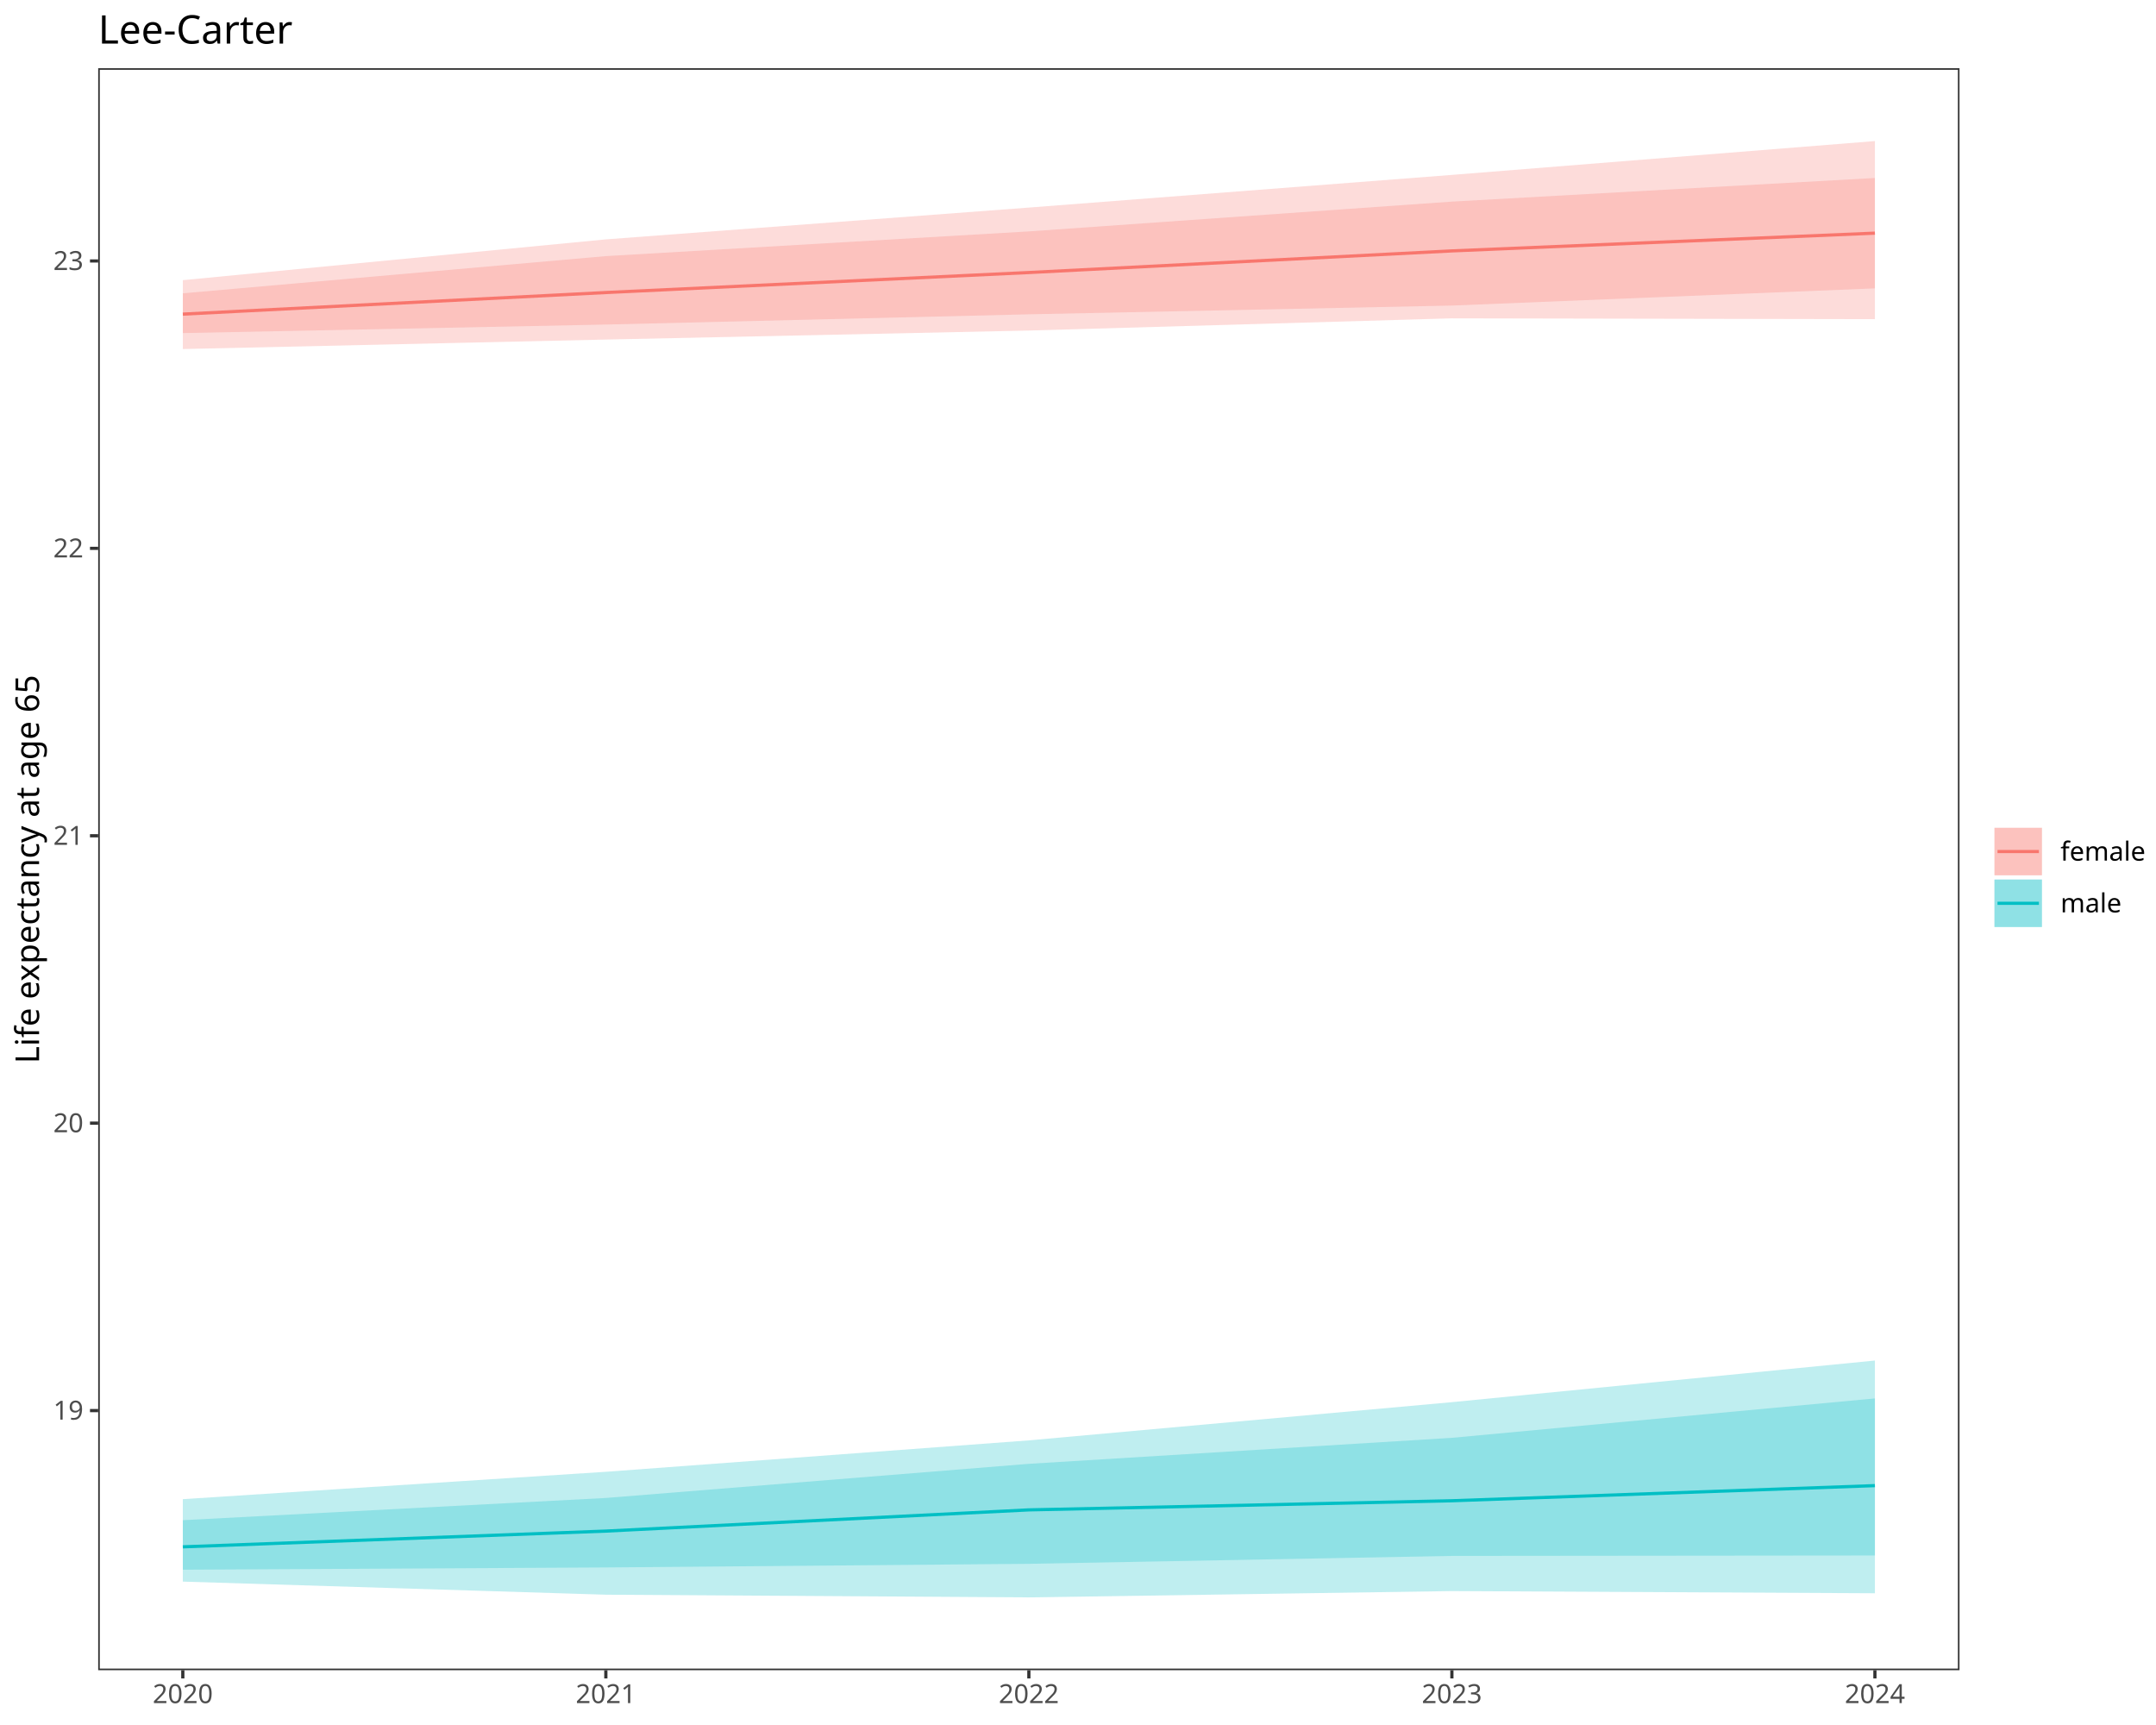
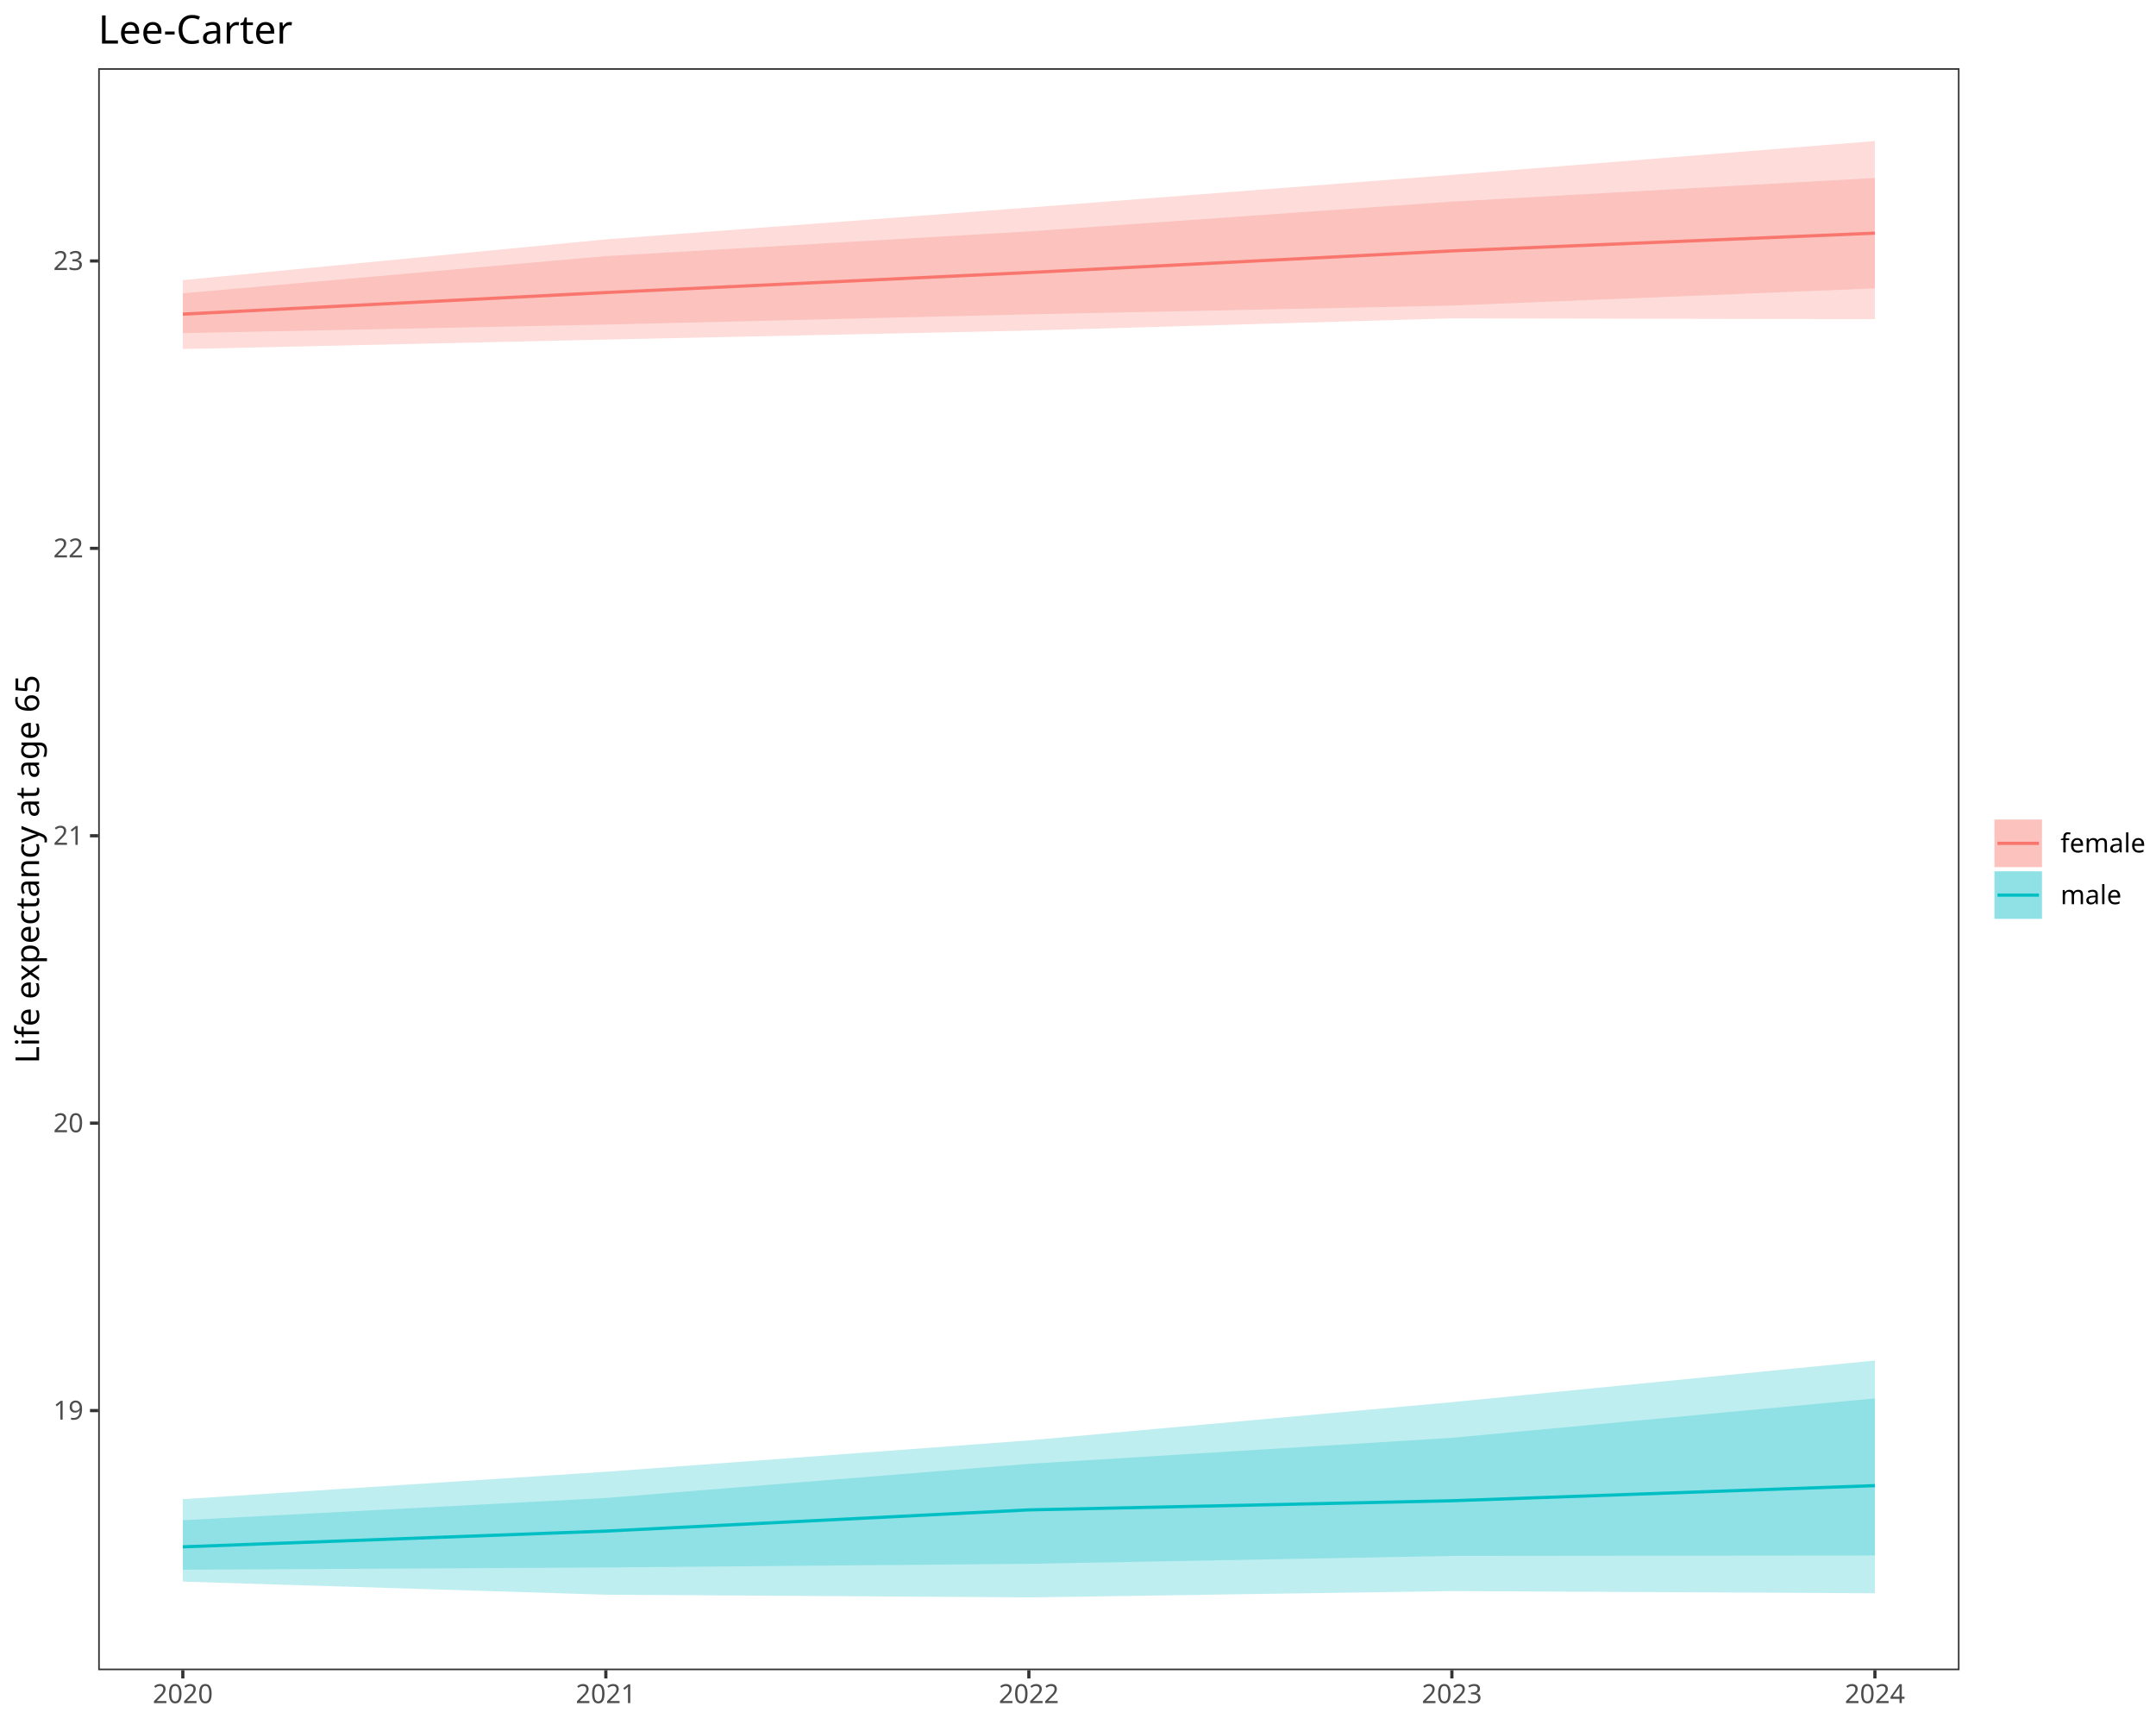
<svg xmlns="http://www.w3.org/2000/svg" class="svglite" data-engine-version="2.0" width="720.00pt" height="576.00pt" viewBox="0 0 720.00 576.00">
  <defs>
    <style type="text/css">
    .svglite line, .svglite polyline, .svglite polygon, .svglite path, .svglite rect, .svglite circle {
      fill: none;
      stroke: #000000;
      stroke-linecap: round;
      stroke-linejoin: round;
      stroke-miterlimit: 10.00;
    }
  </style>
  </defs>
  <rect width="100%" height="100%" style="stroke: none; fill: #FFFFFF;" />
  <defs>
    <clipPath id="cpMC4wMHw3MjAuMDB8MC4wMHw1NzYuMDA=">
      <rect x="0.00" y="0.00" width="720.00" height="576.00" />
    </clipPath>
  </defs>
  <g clip-path="url(#cpMC4wMHw3MjAuMDB8MC4wMHw1NzYuMDA=)">
    <rect x="0.00" y="0.00" width="720.00" height="576.00" style="stroke-width: 1.07; stroke: #FFFFFF; fill: #FFFFFF;" />
  </g>
  <defs>
    <clipPath id="cpMzIuNzl8NjU0LjM5fDIyLjc4fDU1Ny43MQ==">
      <rect x="32.79" y="22.78" width="621.59" height="534.92" />
    </clipPath>
  </defs>
  <g clip-path="url(#cpMzIuNzl8NjU0LjM5fDIyLjc4fDU1Ny43MQ==)">
    <rect x="32.79" y="22.78" width="621.59" height="534.92" style="stroke-width: 1.07; stroke: none; fill: #FFFFFF;" />
    <polygon points="61.05,93.55 202.32,79.93 343.59,69.31 484.86,58.40 626.13,47.10 626.13,106.57 484.86,106.30 343.59,110.37 202.32,113.38 61.05,116.55 " style="stroke-width: 0.00; stroke: none; stroke-linecap: butt; fill: #F8766D; fill-opacity: 0.25;" />
    <polyline points="61.05,93.55 202.32,79.93 343.59,69.31 484.86,58.40 626.13,47.10 " style="stroke-width: 1.07; stroke: none; stroke-linecap: butt;" />
    <polyline points="626.13,106.57 484.86,106.30 343.59,110.37 202.32,113.38 61.05,116.55 " style="stroke-width: 1.07; stroke: none; stroke-linecap: butt;" />
    <polygon points="61.05,500.59 202.32,491.45 343.59,480.96 484.86,468.20 626.13,454.30 626.13,532.01 484.86,531.28 343.59,533.39 202.32,532.49 61.05,528.12 " style="stroke-width: 0.00; stroke: none; stroke-linecap: butt; fill: #00BFC4; fill-opacity: 0.25;" />
    <polyline points="61.05,500.59 202.32,491.45 343.59,480.96 484.86,468.20 626.13,454.30 " style="stroke-width: 1.07; stroke: none; stroke-linecap: butt;" />
    <polyline points="626.13,532.01 484.86,531.28 343.59,533.39 202.32,532.49 61.05,528.12 " style="stroke-width: 1.07; stroke: none; stroke-linecap: butt;" />
    <polygon points="61.05,97.94 202.32,85.52 343.59,77.27 484.86,67.32 626.13,59.43 626.13,96.29 484.86,102.03 343.59,104.95 202.32,108.37 61.05,111.22 " style="stroke-width: 0.00; stroke: none; stroke-linecap: butt; fill: #F8766D; fill-opacity: 0.25;" />
    <polyline points="61.05,97.94 202.32,85.52 343.59,77.27 484.86,67.32 626.13,59.43 " style="stroke-width: 1.07; stroke: none; stroke-linecap: butt;" />
    <polyline points="626.13,96.29 484.86,102.03 343.59,104.95 202.32,108.37 61.05,111.22 " style="stroke-width: 1.07; stroke: none; stroke-linecap: butt;" />
    <polygon points="61.05,507.61 202.32,500.19 343.59,488.79 484.86,480.11 626.13,466.95 626.13,519.40 484.86,519.54 343.59,522.18 202.32,523.39 61.05,524.15 " style="stroke-width: 0.00; stroke: none; stroke-linecap: butt; fill: #00BFC4; fill-opacity: 0.25;" />
    <polyline points="61.05,507.61 202.32,500.19 343.59,488.79 484.86,480.11 626.13,466.95 " style="stroke-width: 1.07; stroke: none; stroke-linecap: butt;" />
    <polyline points="626.13,519.40 484.86,519.54 343.59,522.18 202.32,523.39 61.05,524.15 " style="stroke-width: 1.07; stroke: none; stroke-linecap: butt;" />
    <polyline points="61.05,104.89 202.32,97.68 343.59,91.00 484.86,83.78 626.13,77.85 " style="stroke-width: 1.07; stroke: #F8766D; stroke-linecap: butt;" />
    <polyline points="61.05,516.51 202.32,511.25 343.59,504.17 484.86,501.12 626.13,496.07 " style="stroke-width: 1.07; stroke: #00BFC4; stroke-linecap: butt;" />
    <rect x="32.79" y="22.78" width="621.59" height="534.92" style="stroke-width: 1.07; stroke: #333333;" />
  </g>
  <g clip-path="url(#cpMC4wMHw3MjAuMDB8MC4wMHw1NzYuMDA=)">
    <text x="27.86" y="474.03" text-anchor="end" style="font-size: 8.80px; fill: #4D4D4D; font-family: sans;" textLength="9.79px" lengthAdjust="spacingAndGlyphs">19</text>
    <text x="27.86" y="378.07" text-anchor="end" style="font-size: 8.80px; fill: #4D4D4D; font-family: sans;" textLength="9.79px" lengthAdjust="spacingAndGlyphs">20</text>
    <text x="27.86" y="282.10" text-anchor="end" style="font-size: 8.80px; fill: #4D4D4D; font-family: sans;" textLength="9.79px" lengthAdjust="spacingAndGlyphs">21</text>
    <text x="27.86" y="186.13" text-anchor="end" style="font-size: 8.80px; fill: #4D4D4D; font-family: sans;" textLength="9.79px" lengthAdjust="spacingAndGlyphs">22</text>
    <text x="27.86" y="90.16" text-anchor="end" style="font-size: 8.80px; fill: #4D4D4D; font-family: sans;" textLength="9.79px" lengthAdjust="spacingAndGlyphs">23</text>
    <polyline points="30.05,471.01 32.79,471.01 " style="stroke-width: 1.07; stroke: #333333; stroke-linecap: butt;" />
    <polyline points="30.05,375.04 32.79,375.04 " style="stroke-width: 1.07; stroke: #333333; stroke-linecap: butt;" />
    <polyline points="30.05,279.07 32.79,279.07 " style="stroke-width: 1.07; stroke: #333333; stroke-linecap: butt;" />
    <polyline points="30.05,183.10 32.79,183.10 " style="stroke-width: 1.07; stroke: #333333; stroke-linecap: butt;" />
    <polyline points="30.05,87.14 32.79,87.14 " style="stroke-width: 1.07; stroke: #333333; stroke-linecap: butt;" />
    <polyline points="61.05,560.45 61.05,557.71 " style="stroke-width: 1.07; stroke: #333333; stroke-linecap: butt;" />
    <polyline points="202.32,560.45 202.32,557.71 " style="stroke-width: 1.07; stroke: #333333; stroke-linecap: butt;" />
    <polyline points="343.59,560.45 343.59,557.71 " style="stroke-width: 1.07; stroke: #333333; stroke-linecap: butt;" />
    <polyline points="484.86,560.45 484.86,557.71 " style="stroke-width: 1.07; stroke: #333333; stroke-linecap: butt;" />
    <polyline points="626.13,560.45 626.13,557.71 " style="stroke-width: 1.07; stroke: #333333; stroke-linecap: butt;" />
    <text x="61.05" y="568.69" text-anchor="middle" style="font-size: 8.80px; fill: #4D4D4D; font-family: sans;" textLength="19.58px" lengthAdjust="spacingAndGlyphs">2020</text>
    <text x="202.32" y="568.69" text-anchor="middle" style="font-size: 8.80px; fill: #4D4D4D; font-family: sans;" textLength="19.58px" lengthAdjust="spacingAndGlyphs">2021</text>
    <text x="343.59" y="568.69" text-anchor="middle" style="font-size: 8.80px; fill: #4D4D4D; font-family: sans;" textLength="19.58px" lengthAdjust="spacingAndGlyphs">2022</text>
    <text x="484.86" y="568.69" text-anchor="middle" style="font-size: 8.80px; fill: #4D4D4D; font-family: sans;" textLength="19.58px" lengthAdjust="spacingAndGlyphs">2023</text>
    <text x="626.13" y="568.69" text-anchor="middle" style="font-size: 8.80px; fill: #4D4D4D; font-family: sans;" textLength="19.58px" lengthAdjust="spacingAndGlyphs">2024</text>
    <text transform="translate(13.05,290.24) rotate(-90)" text-anchor="middle" style="font-size: 11.00px; font-family: sans;" textLength="125.39px" lengthAdjust="spacingAndGlyphs">Life expectancy at age 65</text>
-     <rect x="665.35" y="270.23" width="49.18" height="40.04" style="stroke-width: 1.07; stroke: none; fill: #FFFFFF;" />
-     <rect x="665.35" y="275.70" width="17.28" height="17.28" style="stroke-width: 1.07; stroke: none; fill: #FFFFFF;" />
-     <rect x="666.05" y="276.41" width="15.86" height="15.86" style="stroke-width: 1.07; stroke: none; stroke-linecap: butt; stroke-linejoin: miter; fill: #F8766D; fill-opacity: 0.25;" />
-     <rect x="666.05" y="276.41" width="15.86" height="15.86" style="stroke-width: 1.07; stroke: none; stroke-linecap: butt; stroke-linejoin: miter; fill: #F8766D; fill-opacity: 0.25;" />
-     <line x1="667.07" y1="284.34" x2="680.90" y2="284.34" style="stroke-width: 1.07; stroke: #F8766D; stroke-linecap: butt;" />
-     <rect x="665.35" y="292.98" width="17.28" height="17.28" style="stroke-width: 1.07; stroke: none; fill: #FFFFFF;" />
-     <rect x="666.05" y="293.69" width="15.86" height="15.86" style="stroke-width: 1.07; stroke: none; stroke-linecap: butt; stroke-linejoin: miter; fill: #00BFC4; fill-opacity: 0.25;" />
-     <rect x="666.05" y="293.69" width="15.86" height="15.86" style="stroke-width: 1.07; stroke: none; stroke-linecap: butt; stroke-linejoin: miter; fill: #00BFC4; fill-opacity: 0.25;" />
-     <line x1="667.07" y1="301.62" x2="680.90" y2="301.62" style="stroke-width: 1.07; stroke: #00BFC4; stroke-linecap: butt;" />
-     <text x="688.10" y="287.37" style="font-size: 8.80px; font-family: sans;" textLength="26.42px" lengthAdjust="spacingAndGlyphs">female</text>
-     <text x="688.10" y="304.65" style="font-size: 8.80px; font-family: sans;" textLength="19.08px" lengthAdjust="spacingAndGlyphs">male</text>
+     <rect x="665.35" y="272.96" width="49.18" height="34.56" style="stroke-width: 1.07; stroke: none; fill: #FFFFFF;" />
+     <rect x="665.35" y="272.96" width="17.28" height="17.28" style="stroke-width: 1.07; stroke: none; fill: #FFFFFF;" />
+     <rect x="666.05" y="273.67" width="15.86" height="15.86" style="stroke-width: 1.07; stroke: none; stroke-linecap: butt; fill: #F8766D; fill-opacity: 0.25;" />
+     <rect x="666.05" y="273.67" width="15.86" height="15.86" style="stroke-width: 1.07; stroke: none; stroke-linecap: butt; fill: #F8766D; fill-opacity: 0.25;" />
+     <line x1="667.07" y1="281.60" x2="680.90" y2="281.60" style="stroke-width: 1.07; stroke: #F8766D; stroke-linecap: butt;" />
+     <rect x="665.35" y="290.24" width="17.28" height="17.28" style="stroke-width: 1.07; stroke: none; fill: #FFFFFF;" />
+     <rect x="666.05" y="290.95" width="15.86" height="15.86" style="stroke-width: 1.07; stroke: none; stroke-linecap: butt; fill: #00BFC4; fill-opacity: 0.25;" />
+     <rect x="666.05" y="290.95" width="15.86" height="15.86" style="stroke-width: 1.07; stroke: none; stroke-linecap: butt; fill: #00BFC4; fill-opacity: 0.25;" />
+     <line x1="667.07" y1="298.88" x2="680.90" y2="298.88" style="stroke-width: 1.07; stroke: #00BFC4; stroke-linecap: butt;" />
+     <text x="688.10" y="284.63" style="font-size: 8.80px; font-family: sans;" textLength="26.42px" lengthAdjust="spacingAndGlyphs">female</text>
+     <text x="688.10" y="301.91" style="font-size: 8.80px; font-family: sans;" textLength="19.08px" lengthAdjust="spacingAndGlyphs">male</text>
    <text x="32.79" y="14.56" style="font-size: 13.20px; font-family: sans;" textLength="63.10px" lengthAdjust="spacingAndGlyphs">Lee-Carter</text>
  </g>
</svg>
